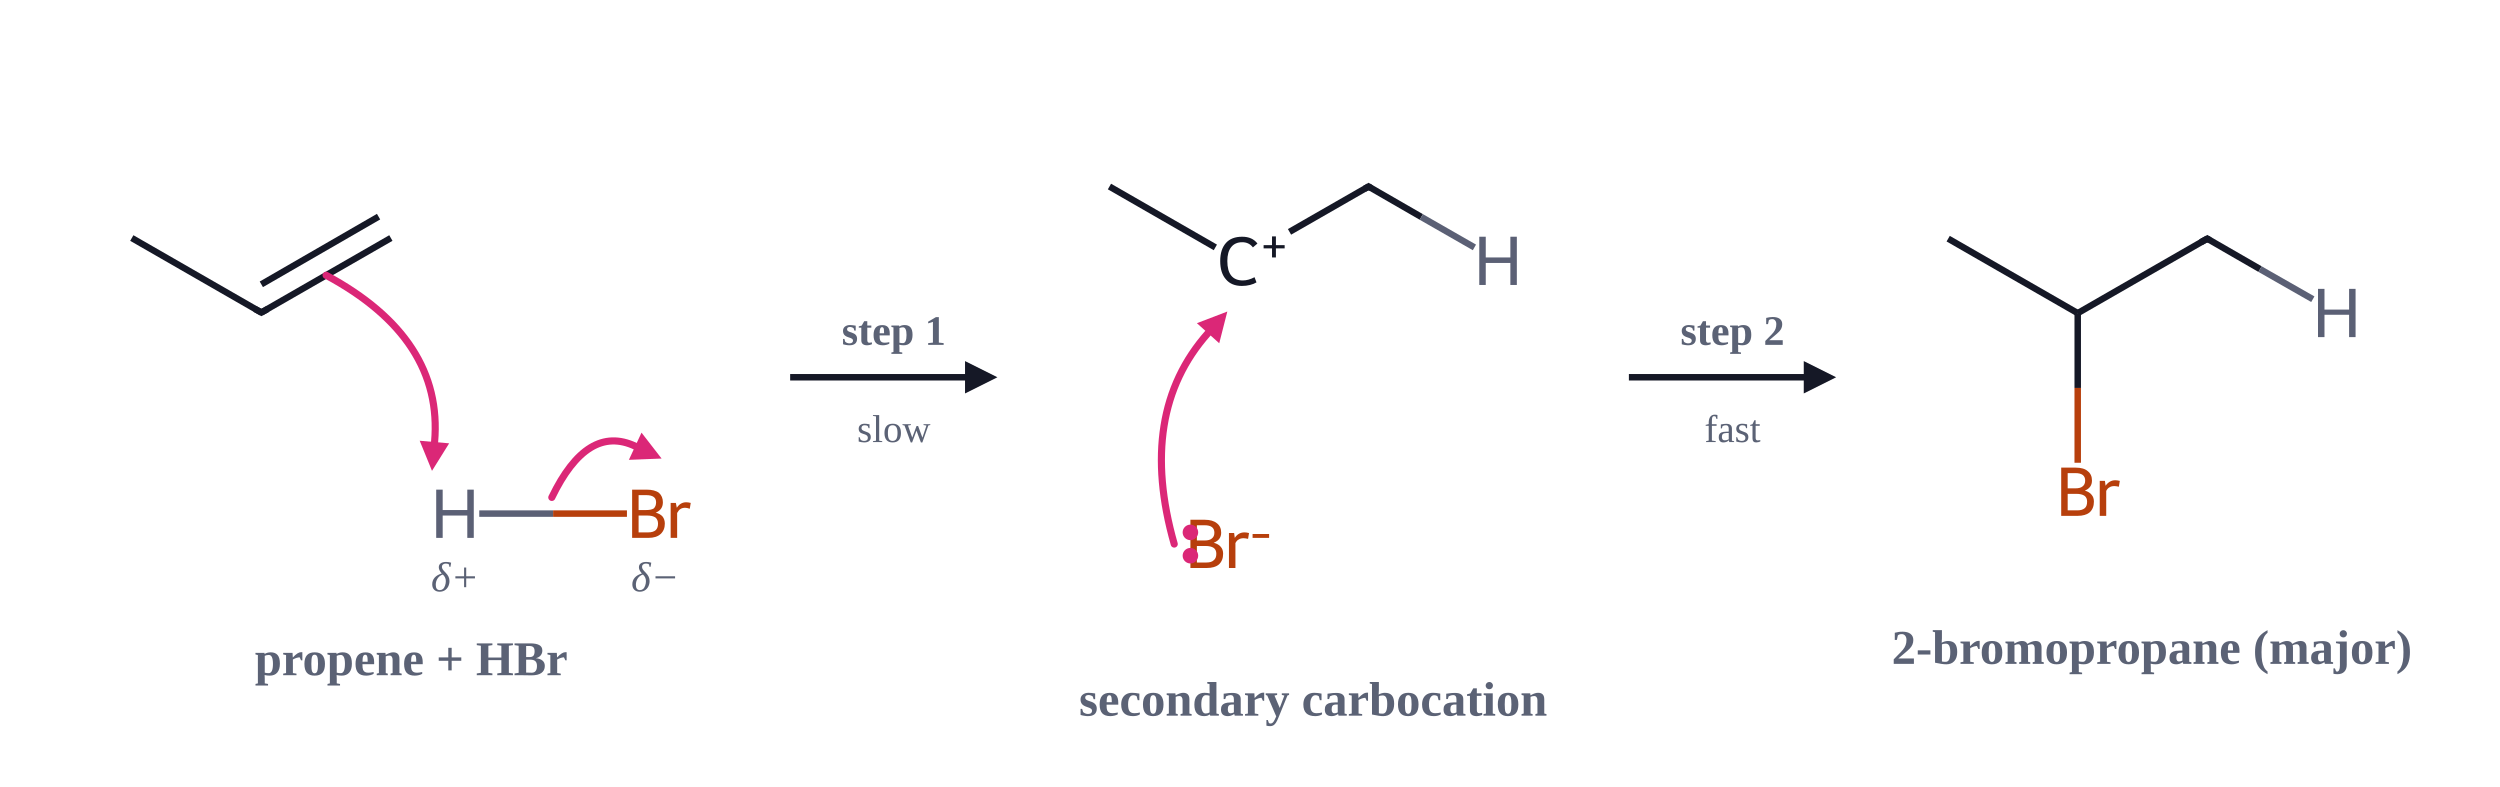
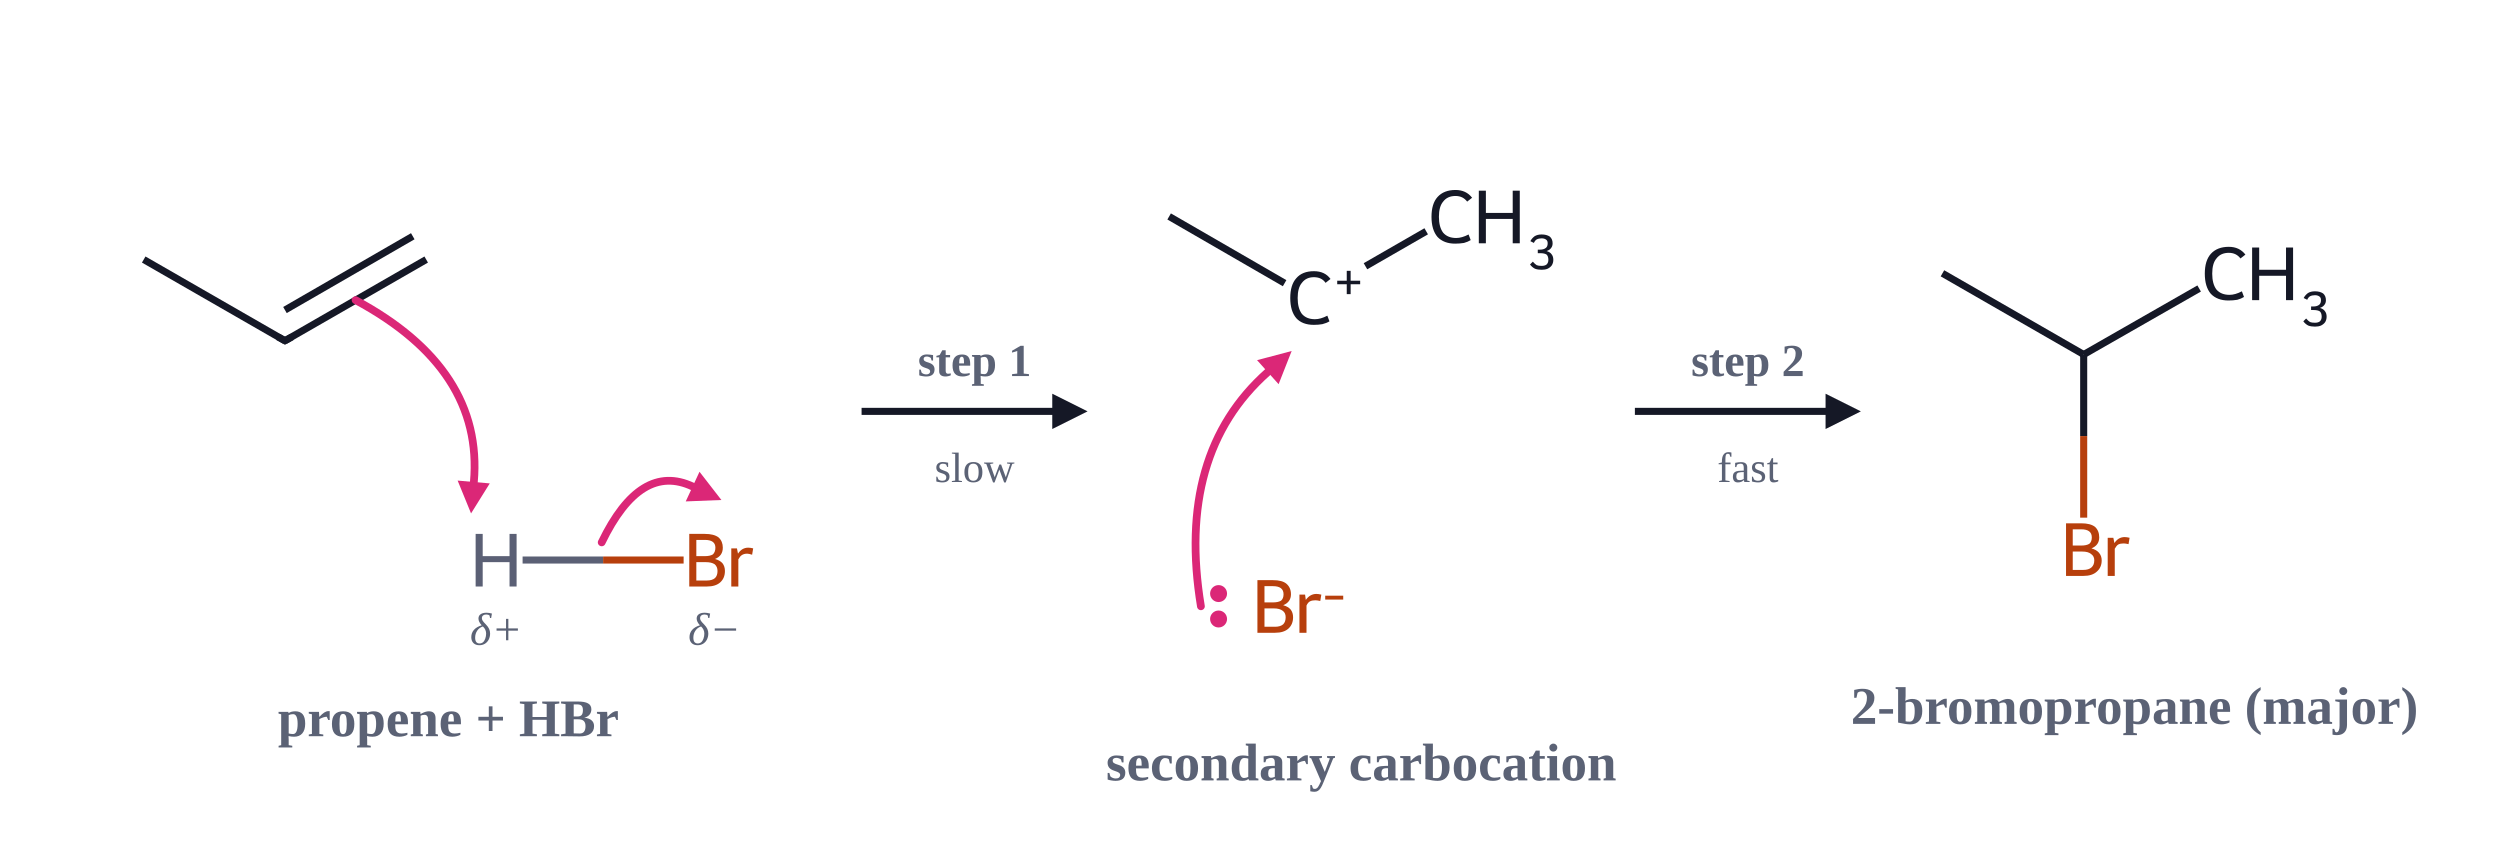
- <svg xmlns="http://www.w3.org/2000/svg" viewBox="0 0 772 243" width="772" height="243" role="img" aria-label="Mechanism of HBr adding to propene: the π bond attacks hydrogen to form a secondary carbocation and bromide, then bromide attacks the carbocation to give 2-bromopropane." style="color:var(--vx-ink, #151826);font-family:inherit">
+ <svg xmlns="http://www.w3.org/2000/svg" viewBox="0 0 708 243" width="708" height="243" role="img" aria-label="Mechanism of HBr adding to propene: the π bond attacks hydrogen to form a secondary carbocation and bromide, then bromide attacks the carbocation to give 2-bromopropane." style="color:var(--vx-ink, #151826);font-family:inherit">
  <g transform="translate(20.0 46.5)">
    <path d="M 20.7,27.0 L 60.7,50.0" style="fill:none;fill-rule:evenodd;stroke:currentColor;stroke-width:2.0px;stroke-linecap:butt;stroke-linejoin:miter;stroke-opacity:1" />
    <path d="M 60.7,50.0 L 100.7,27.0" style="fill:none;fill-rule:evenodd;stroke:currentColor;stroke-width:2.0px;stroke-linecap:butt;stroke-linejoin:miter;stroke-opacity:1" />
    <path d="M 60.7,41.3 L 96.9,20.4" style="fill:none;fill-rule:evenodd;stroke:currentColor;stroke-width:2.0px;stroke-linecap:butt;stroke-linejoin:miter;stroke-opacity:1" />
    <path d="M 128.0,112.1 L 150.8,112.1" style="fill:none;fill-rule:evenodd;stroke:var(--vx-soft, #5B6075);stroke-width:2.0px;stroke-linecap:butt;stroke-linejoin:miter;stroke-opacity:1" />
    <path d="M 150.8,112.1 L 173.6,112.1" style="fill:none;fill-rule:evenodd;stroke:var(--vx-br, #B73F0C);stroke-width:2.0px;stroke-linecap:butt;stroke-linejoin:miter;stroke-opacity:1" />
    <path d="M 58.7,48.9 L 60.7,50.0 L 62.7,48.9" style="fill:none;stroke:currentColor;stroke-width:2.0px;stroke-linecap:butt;stroke-linejoin:miter;stroke-miterlimit:10;stroke-opacity:1;" />
    <path d="M 114.7 104.7 L 116.7 104.7 L 116.7 111.0 L 124.3 111.0 L 124.3 104.7 L 126.3 104.7 L 126.3 119.6 L 124.3 119.6 L 124.3 112.7 L 116.7 112.7 L 116.7 119.6 L 114.7 119.6 L 114.7 104.7 " fill="var(--vx-soft, #5B6075)" />
    <path d="M 182.5 111.8 Q 183.9 112.2, 184.6 113.0 Q 185.3 113.9, 185.3 115.2 Q 185.3 117.2, 184.0 118.4 Q 182.7 119.6, 180.2 119.6 L 175.2 119.6 L 175.2 104.7 L 179.6 104.7 Q 182.2 104.7, 183.5 105.7 Q 184.7 106.8, 184.7 108.6 Q 184.7 110.9, 182.5 111.8 M 177.2 106.4 L 177.2 111.0 L 179.6 111.0 Q 181.1 111.0, 181.9 110.5 Q 182.6 109.8, 182.6 108.6 Q 182.6 106.4, 179.6 106.4 L 177.2 106.4 M 180.2 117.9 Q 181.7 117.9, 182.5 117.2 Q 183.2 116.5, 183.2 115.2 Q 183.2 114.0, 182.4 113.3 Q 181.5 112.7, 179.9 112.7 L 177.2 112.7 L 177.2 117.9 L 180.2 117.9 " fill="var(--vx-br, #B73F0C)" />
    <path d="M 188.7 108.8 L 189.0 110.3 Q 190.1 108.6, 191.9 108.6 Q 192.5 108.6, 193.3 108.8 L 193.0 110.6 Q 192.1 110.3, 191.6 110.3 Q 190.7 110.3, 190.1 110.7 Q 189.6 111.0, 189.1 111.9 L 189.1 119.6 L 187.1 119.6 L 187.1 108.8 L 188.7 108.8 " fill="var(--vx-br, #B73F0C)" />
  </g>
  <path d="M100.7 85.0 Q137.0 104.5 134.2 136.5" fill="none" stroke="var(--vx-e, #db2777)" stroke-width="2.2" stroke-linecap="round" />
  <path d="M133.4 145.4 L129.6 136.1 L138.7 136.9 Z" fill="var(--vx-e, #db2777)" />
  <path d="M170.4 153.6 Q181.4 130.8 196.2 137.8" fill="none" stroke="var(--vx-e, #db2777)" stroke-width="2.2" stroke-linecap="round" />
  <path d="M204.3 141.6 L194.2 142.0 L198.1 133.6 Z" fill="var(--vx-e, #db2777)" />
  <text x="140.5" y="182.6" font-size="13" font-style="italic" fill="var(--vx-soft, #5b6275)" text-anchor="middle">δ+</text>
  <text x="202.3" y="182.6" font-size="13" font-style="italic" fill="var(--vx-soft, #5b6275)" text-anchor="middle">δ−</text>
  <text x="127.0" y="208.5" font-size="15" font-weight="600" fill="var(--vx-soft, #5b6275)" text-anchor="middle">propene + HBr</text>
  <path d="M244.0 116.5 L299.0 116.5" stroke="currentColor" stroke-width="2" />
  <path d="M308.0 116.5 l-10 -5 l0 10 Z" fill="currentColor" />
  <text x="276.0" y="106.5" font-size="13" font-weight="600" fill="var(--vx-soft, #5b6275)" text-anchor="middle">step 1</text>
  <text x="276.0" y="136.5" font-size="12" fill="var(--vx-soft, #5b6275)" text-anchor="middle">slow</text>
  <g transform="translate(318.0 34.0)">
-     <path d="M 24.6,23.6 L 57.3,42.4" style="fill:none;fill-rule:evenodd;stroke:currentColor;stroke-width:2.0px;stroke-linecap:butt;stroke-linejoin:miter;stroke-opacity:1" />
-     <path d="M 80.2,37.6 L 104.6,23.6" style="fill:none;fill-rule:evenodd;stroke:currentColor;stroke-width:2.0px;stroke-linecap:butt;stroke-linejoin:miter;stroke-opacity:1" />
-     <path d="M 104.6,23.6 L 120.9,33.0" style="fill:none;fill-rule:evenodd;stroke:currentColor;stroke-width:2.0px;stroke-linecap:butt;stroke-linejoin:miter;stroke-opacity:1" />
-     <path d="M 120.9,33.0 L 137.3,42.4" style="fill:none;fill-rule:evenodd;stroke:var(--vx-soft, #5B6075);stroke-width:2.0px;stroke-linecap:butt;stroke-linejoin:miter;stroke-opacity:1" />
-     <path d="M 103.4,24.3 L 104.6,23.6 L 105.4,24.1" style="fill:none;stroke:currentColor;stroke-width:2.0px;stroke-linecap:butt;stroke-linejoin:miter;stroke-miterlimit:10;stroke-opacity:1;" />
-     <path d="M 58.8 46.6 Q 58.8 43.0, 60.6 41.0 Q 62.3 39.1, 65.6 39.1 Q 68.7 39.1, 70.3 41.2 L 68.9 42.4 Q 67.7 40.8, 65.6 40.8 Q 63.4 40.8, 62.2 42.3 Q 61.0 43.8, 61.0 46.6 Q 61.0 49.6, 62.2 51.1 Q 63.4 52.6, 65.8 52.6 Q 67.5 52.6, 69.4 51.6 L 70.0 53.2 Q 69.2 53.7, 68.0 54.0 Q 66.8 54.3, 65.5 54.3 Q 62.3 54.3, 60.6 52.3 Q 58.8 50.3, 58.8 46.6 " fill="currentColor" />
-     <path d="M 72.2 41.7 L 74.8 41.7 L 74.8 39.0 L 76.0 39.0 L 76.0 41.7 L 78.7 41.7 L 78.7 42.7 L 76.0 42.7 L 76.0 45.5 L 74.8 45.5 L 74.8 42.7 L 72.2 42.7 L 72.2 41.7 " fill="currentColor" />
-     <path d="M 138.8 39.1 L 140.8 39.1 L 140.8 45.5 L 148.4 45.5 L 148.4 39.1 L 150.4 39.1 L 150.4 54.0 L 148.4 54.0 L 148.4 47.2 L 140.8 47.2 L 140.8 54.0 L 138.8 54.0 L 138.8 39.1 " fill="var(--vx-soft, #5B6075)" />
-     <path d="M 56.8 133.6 Q 58.3 134.0, 59.0 134.9 Q 59.7 135.7, 59.7 137.0 Q 59.7 139.1, 58.4 140.3 Q 57.1 141.4, 54.6 141.4 L 49.6 141.4 L 49.6 126.5 L 54.0 126.5 Q 56.5 126.5, 57.8 127.6 Q 59.1 128.6, 59.1 130.5 Q 59.1 132.7, 56.8 133.6 M 51.6 128.2 L 51.6 132.9 L 54.0 132.9 Q 55.5 132.9, 56.2 132.3 Q 57.0 131.7, 57.0 130.5 Q 57.0 128.2, 54.0 128.2 L 51.6 128.2 M 54.6 139.7 Q 56.1 139.7, 56.8 139.0 Q 57.6 138.4, 57.6 137.0 Q 57.6 135.8, 56.8 135.2 Q 55.9 134.6, 54.3 134.6 L 51.6 134.6 L 51.6 139.7 L 54.6 139.7 " fill="var(--vx-br, #B73F0C)" />
-     <path d="M 63.1 130.6 L 63.3 132.1 Q 64.4 130.4, 66.3 130.4 Q 66.9 130.4, 67.7 130.6 L 67.4 132.4 Q 66.5 132.2, 66.0 132.2 Q 65.1 132.2, 64.5 132.6 Q 63.9 132.9, 63.5 133.7 L 63.5 141.4 L 61.5 141.4 L 61.5 130.6 L 63.1 130.6 " fill="var(--vx-br, #B73F0C)" />
-     <path d="M 68.8 130.9 L 73.9 130.9 L 73.9 132.1 L 68.8 132.1 L 68.8 130.9 " fill="var(--vx-br, #B73F0C)" />
+     <path d="M 13.1,27.3 L 45.8,46.2" style="fill:none;fill-rule:evenodd;stroke:currentColor;stroke-width:2.0px;stroke-linecap:butt;stroke-linejoin:miter;stroke-opacity:1" />
+     <path d="M 68.7,41.4 L 85.9,31.5" style="fill:none;fill-rule:evenodd;stroke:currentColor;stroke-width:2.0px;stroke-linecap:butt;stroke-linejoin:miter;stroke-opacity:1" />
+     <path d="M 47.4 50.4 Q 47.4 46.7, 49.1 44.8 Q 50.8 42.8, 54.1 42.8 Q 57.2 42.8, 58.8 45.0 L 57.4 46.1 Q 56.3 44.5, 54.1 44.5 Q 51.9 44.5, 50.7 46.1 Q 49.5 47.5, 49.5 50.4 Q 49.5 53.3, 50.7 54.9 Q 52.0 56.4, 54.4 56.4 Q 56.0 56.4, 57.9 55.4 L 58.5 57.0 Q 57.7 57.5, 56.5 57.8 Q 55.4 58.0, 54.1 58.0 Q 50.8 58.0, 49.1 56.1 Q 47.4 54.1, 47.4 50.4 " fill="currentColor" />
+     <path d="M 60.7 45.5 L 63.4 45.5 L 63.4 42.7 L 64.5 42.7 L 64.5 45.5 L 67.2 45.5 L 67.2 46.5 L 64.5 46.5 L 64.5 49.3 L 63.4 49.3 L 63.4 46.5 L 60.7 46.5 L 60.7 45.5 " fill="currentColor" />
+     <path d="M 87.4 27.4 Q 87.4 23.7, 89.1 21.8 Q 90.9 19.8, 94.2 19.8 Q 97.2 19.8, 98.9 22.0 L 97.5 23.1 Q 96.3 21.5, 94.2 21.5 Q 91.9 21.5, 90.7 23.1 Q 89.5 24.5, 89.5 27.4 Q 89.5 30.3, 90.7 31.9 Q 92.0 33.4, 94.4 33.4 Q 96.0 33.4, 97.9 32.4 L 98.5 34.0 Q 97.7 34.5, 96.6 34.8 Q 95.4 35.0, 94.1 35.0 Q 90.9 35.0, 89.1 33.1 Q 87.4 31.1, 87.4 27.4 " fill="currentColor" />
+     <path d="M 100.8 20.0 L 102.8 20.0 L 102.8 26.3 L 110.4 26.3 L 110.4 20.0 L 112.4 20.0 L 112.4 34.9 L 110.4 34.9 L 110.4 28.0 L 102.8 28.0 L 102.8 34.9 L 100.8 34.9 L 100.8 20.0 " fill="currentColor" />
+     <path d="M 120.0 37.1 Q 121.0 37.4, 121.4 38.0 Q 121.9 38.6, 121.9 39.6 Q 121.9 40.4, 121.5 41.1 Q 121.1 41.7, 120.3 42.1 Q 119.6 42.4, 118.6 42.4 Q 117.5 42.4, 116.7 42.1 Q 115.9 41.7, 115.3 40.9 L 116.1 40.1 Q 116.7 40.8, 117.2 41.1 Q 117.7 41.3, 118.6 41.3 Q 119.5 41.3, 120.0 40.9 Q 120.5 40.4, 120.5 39.6 Q 120.5 38.6, 120.0 38.1 Q 119.4 37.7, 118.2 37.7 L 117.5 37.7 L 117.5 36.7 L 118.1 36.7 Q 119.2 36.7, 119.8 36.2 Q 120.3 35.8, 120.3 34.9 Q 120.3 34.2, 119.9 33.9 Q 119.4 33.5, 118.6 33.5 Q 117.8 33.5, 117.2 33.8 Q 116.7 34.1, 116.4 34.8 L 115.4 34.3 Q 115.8 33.5, 116.6 32.9 Q 117.4 32.4, 118.6 32.4 Q 120.0 32.4, 120.9 33.0 Q 121.7 33.7, 121.7 34.9 Q 121.7 35.7, 121.3 36.2 Q 120.9 36.8, 120.0 37.1 " fill="currentColor" />
+     <path d="M 45.4 137.4 Q 46.8 137.8, 47.5 138.6 Q 48.2 139.5, 48.2 140.8 Q 48.2 142.8, 46.9 144.0 Q 45.6 145.2, 43.1 145.2 L 38.1 145.2 L 38.1 130.3 L 42.5 130.3 Q 45.1 130.3, 46.3 131.3 Q 47.6 132.4, 47.6 134.3 Q 47.6 136.5, 45.4 137.4 M 40.1 132.0 L 40.1 136.6 L 42.5 136.6 Q 44.0 136.6, 44.8 136.1 Q 45.5 135.5, 45.5 134.3 Q 45.5 132.0, 42.5 132.0 L 40.1 132.0 M 43.1 143.5 Q 44.6 143.5, 45.4 142.8 Q 46.1 142.1, 46.1 140.8 Q 46.1 139.6, 45.3 139.0 Q 44.4 138.3, 42.8 138.3 L 40.1 138.3 L 40.1 143.5 L 43.1 143.5 " fill="var(--vx-br, #B73F0C)" />
+     <path d="M 51.6 134.4 L 51.8 135.9 Q 53.0 134.2, 54.8 134.2 Q 55.4 134.2, 56.2 134.4 L 55.9 136.2 Q 55.0 136.0, 54.5 136.0 Q 53.6 136.0, 53.0 136.3 Q 52.4 136.6, 52.0 137.5 L 52.0 145.2 L 50.0 145.2 L 50.0 134.4 L 51.6 134.4 " fill="var(--vx-br, #B73F0C)" />
+     <path d="M 57.3 134.7 L 62.4 134.7 L 62.4 135.8 L 57.3 135.8 L 57.3 134.7 " fill="var(--vx-br, #B73F0C)" />
  </g>
-   <circle cx="367.6" cy="164.4" r="2.4" fill="var(--vx-e, #db2777)" />
-   <circle cx="367.6" cy="171.6" r="2.4" fill="var(--vx-e, #db2777)" />
-   <path d="M362.6 168.0 Q351.1 127.6 373.0 102.9" fill="none" stroke="var(--vx-e, #db2777)" stroke-width="2.2" stroke-linecap="round" />
-   <path d="M379.0 96.2 L376.5 106.0 L369.6 99.8 Z" fill="var(--vx-e, #db2777)" />
-   <text x="405.5" y="221.0" font-size="15" font-weight="600" fill="var(--vx-soft, #5b6275)" text-anchor="middle">secondary carbocation</text>
-   <path d="M503.0 116.5 L558.0 116.5" stroke="currentColor" stroke-width="2" />
-   <path d="M567.0 116.5 l-10 -5 l0 10 Z" fill="currentColor" />
-   <text x="535.0" y="106.5" font-size="13" font-weight="600" fill="var(--vx-soft, #5b6275)" text-anchor="middle">step 2</text>
-   <text x="535.0" y="136.5" font-size="12" fill="var(--vx-soft, #5b6275)" text-anchor="middle">fast</text>
-   <g transform="translate(577.0 50.0)">
-     <path d="M 24.6,23.7 L 64.6,46.7" style="fill:none;fill-rule:evenodd;stroke:currentColor;stroke-width:2.0px;stroke-linecap:butt;stroke-linejoin:miter;stroke-opacity:1" />
-     <path d="M 64.6,46.7 L 64.6,69.8" style="fill:none;fill-rule:evenodd;stroke:currentColor;stroke-width:2.0px;stroke-linecap:butt;stroke-linejoin:miter;stroke-opacity:1" />
-     <path d="M 64.6,69.8 L 64.6,92.9" style="fill:none;fill-rule:evenodd;stroke:var(--vx-br, #B73F0C);stroke-width:2.0px;stroke-linecap:butt;stroke-linejoin:miter;stroke-opacity:1" />
-     <path d="M 64.6,46.7 L 104.6,23.7" style="fill:none;fill-rule:evenodd;stroke:currentColor;stroke-width:2.0px;stroke-linecap:butt;stroke-linejoin:miter;stroke-opacity:1" />
-     <path d="M 104.6,23.7 L 120.9,33.1" style="fill:none;fill-rule:evenodd;stroke:currentColor;stroke-width:2.0px;stroke-linecap:butt;stroke-linejoin:miter;stroke-opacity:1" />
-     <path d="M 120.9,33.1 L 137.2,42.4" style="fill:none;fill-rule:evenodd;stroke:var(--vx-soft, #5B6075);stroke-width:2.0px;stroke-linecap:butt;stroke-linejoin:miter;stroke-opacity:1" />
-     <path d="M 102.6,24.8 L 104.6,23.7 L 105.4,24.2" style="fill:none;stroke:currentColor;stroke-width:2.0px;stroke-linecap:butt;stroke-linejoin:miter;stroke-miterlimit:10;stroke-opacity:1;" />
-     <path d="M 66.8 101.5 Q 68.2 101.9, 68.9 102.8 Q 69.6 103.6, 69.6 104.9 Q 69.6 107.0, 68.3 108.2 Q 67.0 109.3, 64.5 109.3 L 59.5 109.3 L 59.5 94.4 L 63.9 94.4 Q 66.5 94.4, 67.7 95.5 Q 69.0 96.5, 69.0 98.4 Q 69.0 100.6, 66.8 101.5 M 61.5 96.1 L 61.5 100.8 L 63.9 100.8 Q 65.4 100.8, 66.1 100.2 Q 66.9 99.6, 66.9 98.4 Q 66.9 96.1, 63.9 96.1 L 61.5 96.1 M 64.5 107.6 Q 66.0 107.6, 66.8 106.9 Q 67.5 106.3, 67.5 104.9 Q 67.5 103.7, 66.7 103.1 Q 65.8 102.5, 64.2 102.5 L 61.5 102.5 L 61.5 107.6 L 64.5 107.6 " fill="var(--vx-br, #B73F0C)" />
-     <path d="M 73.0 98.5 L 73.2 100.0 Q 74.4 98.3, 76.2 98.3 Q 76.8 98.3, 77.6 98.5 L 77.3 100.3 Q 76.4 100.1, 75.9 100.1 Q 75.0 100.1, 74.4 100.5 Q 73.8 100.8, 73.4 101.6 L 73.4 109.3 L 71.4 109.3 L 71.4 98.5 L 73.0 98.5 " fill="var(--vx-br, #B73F0C)" />
-     <path d="M 138.8 39.2 L 140.8 39.2 L 140.8 45.6 L 148.4 45.6 L 148.4 39.2 L 150.4 39.2 L 150.4 54.1 L 148.4 54.1 L 148.4 47.2 L 140.8 47.2 L 140.8 54.1 L 138.8 54.1 L 138.8 39.2 " fill="var(--vx-soft, #5B6075)" />
+   <circle cx="345.1" cy="168.1" r="2.4" fill="var(--vx-e, #db2777)" />
+   <circle cx="345.1" cy="175.3" r="2.4" fill="var(--vx-e, #db2777)" />
+   <path d="M340.1 171.7 Q333.0 128.5 359.0 105.4" fill="none" stroke="var(--vx-e, #db2777)" stroke-width="2.2" stroke-linecap="round" />
+   <path d="M365.8 99.4 L362.1 108.8 L356.0 102.0 Z" fill="var(--vx-e, #db2777)" />
+   <text x="385.5" y="221.0" font-size="15" font-weight="600" fill="var(--vx-soft, #5b6275)" text-anchor="middle">secondary carbocation</text>
+   <path d="M463.0 116.5 L518.0 116.5" stroke="currentColor" stroke-width="2" />
+   <path d="M527.0 116.5 l-10 -5 l0 10 Z" fill="currentColor" />
+   <text x="495.0" y="106.5" font-size="13" font-weight="600" fill="var(--vx-soft, #5b6275)" text-anchor="middle">step 2</text>
+   <text x="495.0" y="136.5" font-size="12" fill="var(--vx-soft, #5b6275)" text-anchor="middle">fast</text>
+   <g transform="translate(537.0 50.0)">
+     <path d="M 13.1,27.4 L 53.1,50.4" style="fill:none;fill-rule:evenodd;stroke:currentColor;stroke-width:2.0px;stroke-linecap:butt;stroke-linejoin:miter;stroke-opacity:1" />
+     <path d="M 53.1,50.4 L 53.1,73.5" style="fill:none;fill-rule:evenodd;stroke:currentColor;stroke-width:2.0px;stroke-linecap:butt;stroke-linejoin:miter;stroke-opacity:1" />
+     <path d="M 53.1,73.5 L 53.1,96.6" style="fill:none;fill-rule:evenodd;stroke:var(--vx-br, #B73F0C);stroke-width:2.0px;stroke-linecap:butt;stroke-linejoin:miter;stroke-opacity:1" />
+     <path d="M 53.1,50.4 L 85.8,31.7" style="fill:none;fill-rule:evenodd;stroke:currentColor;stroke-width:2.0px;stroke-linecap:butt;stroke-linejoin:miter;stroke-opacity:1" />
+     <path d="M 55.3 105.3 Q 56.7 105.7, 57.4 106.5 Q 58.2 107.4, 58.2 108.7 Q 58.2 110.7, 56.8 111.9 Q 55.5 113.1, 53.0 113.1 L 48.1 113.1 L 48.1 98.2 L 52.4 98.2 Q 55.0 98.2, 56.3 99.2 Q 57.5 100.3, 57.5 102.2 Q 57.5 104.4, 55.3 105.3 M 50.0 99.9 L 50.0 104.5 L 52.4 104.5 Q 53.9 104.5, 54.7 104.0 Q 55.4 103.4, 55.4 102.2 Q 55.4 99.9, 52.4 99.9 L 50.0 99.9 M 53.0 111.4 Q 54.5 111.4, 55.3 110.7 Q 56.1 110.0, 56.1 108.7 Q 56.1 107.5, 55.2 106.9 Q 54.4 106.2, 52.7 106.2 L 50.0 106.2 L 50.0 111.4 L 53.0 111.4 " fill="var(--vx-br, #B73F0C)" />
+     <path d="M 61.5 102.3 L 61.8 103.8 Q 62.9 102.1, 64.7 102.1 Q 65.3 102.1, 66.1 102.3 L 65.8 104.1 Q 64.9 103.9, 64.4 103.9 Q 63.5 103.9, 62.9 104.2 Q 62.4 104.5, 61.9 105.4 L 61.9 113.1 L 59.9 113.1 L 59.9 102.3 L 61.5 102.3 " fill="var(--vx-br, #B73F0C)" />
+     <path d="M 87.4 27.5 Q 87.4 23.8, 89.1 21.9 Q 90.9 19.9, 94.2 19.9 Q 97.2 19.9, 98.9 22.1 L 97.5 23.2 Q 96.3 21.6, 94.2 21.6 Q 91.9 21.6, 90.7 23.2 Q 89.5 24.6, 89.5 27.5 Q 89.5 30.4, 90.7 32.0 Q 92.0 33.5, 94.4 33.5 Q 96.0 33.5, 97.9 32.5 L 98.5 34.1 Q 97.7 34.6, 96.6 34.9 Q 95.4 35.1, 94.1 35.1 Q 90.9 35.1, 89.1 33.2 Q 87.4 31.2, 87.4 27.5 " fill="currentColor" />
+     <path d="M 100.8 20.1 L 102.8 20.1 L 102.8 26.4 L 110.4 26.4 L 110.4 20.1 L 112.4 20.1 L 112.4 35.0 L 110.4 35.0 L 110.4 28.1 L 102.8 28.1 L 102.8 35.0 L 100.8 35.0 L 100.8 20.1 " fill="currentColor" />
+     <path d="M 120.0 37.2 Q 121.0 37.5, 121.4 38.1 Q 121.9 38.7, 121.9 39.7 Q 121.9 40.5, 121.5 41.2 Q 121.1 41.8, 120.3 42.2 Q 119.6 42.5, 118.6 42.5 Q 117.5 42.5, 116.7 42.2 Q 115.9 41.8, 115.3 41.0 L 116.1 40.2 Q 116.7 40.9, 117.2 41.2 Q 117.7 41.4, 118.6 41.4 Q 119.5 41.4, 120.0 41.0 Q 120.5 40.5, 120.5 39.7 Q 120.5 38.7, 120.0 38.2 Q 119.4 37.8, 118.2 37.8 L 117.5 37.8 L 117.5 36.8 L 118.1 36.8 Q 119.2 36.8, 119.8 36.3 Q 120.3 35.9, 120.3 35.0 Q 120.3 34.3, 119.9 34.0 Q 119.4 33.6, 118.6 33.6 Q 117.8 33.6, 117.2 33.9 Q 116.7 34.2, 116.4 34.9 L 115.4 34.4 Q 115.8 33.6, 116.6 33.0 Q 117.4 32.5, 118.6 32.5 Q 120.0 32.5, 120.9 33.1 Q 121.7 33.8, 121.7 35.0 Q 121.7 35.8, 121.3 36.3 Q 120.9 36.9, 120.0 37.2 " fill="currentColor" />
  </g>
-   <text x="664.5" y="205.0" font-size="15" font-weight="600" fill="var(--vx-soft, #5b6275)" text-anchor="middle">2-bromopropane (major)</text>
+   <text x="604.5" y="205.0" font-size="15" font-weight="600" fill="var(--vx-soft, #5b6275)" text-anchor="middle">2-bromopropane (major)</text>
</svg>
